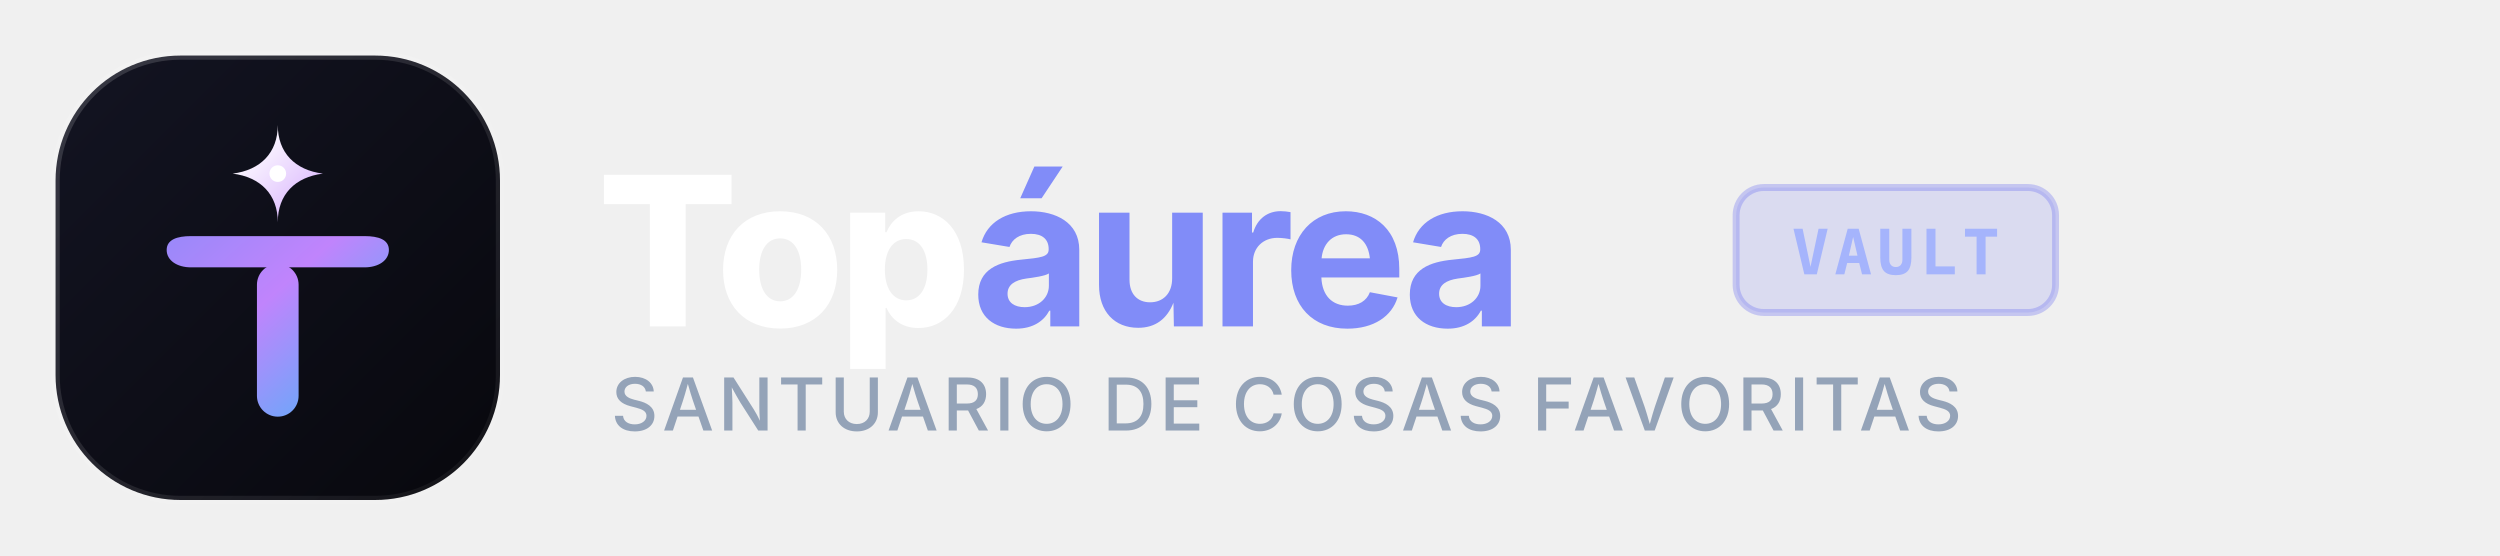
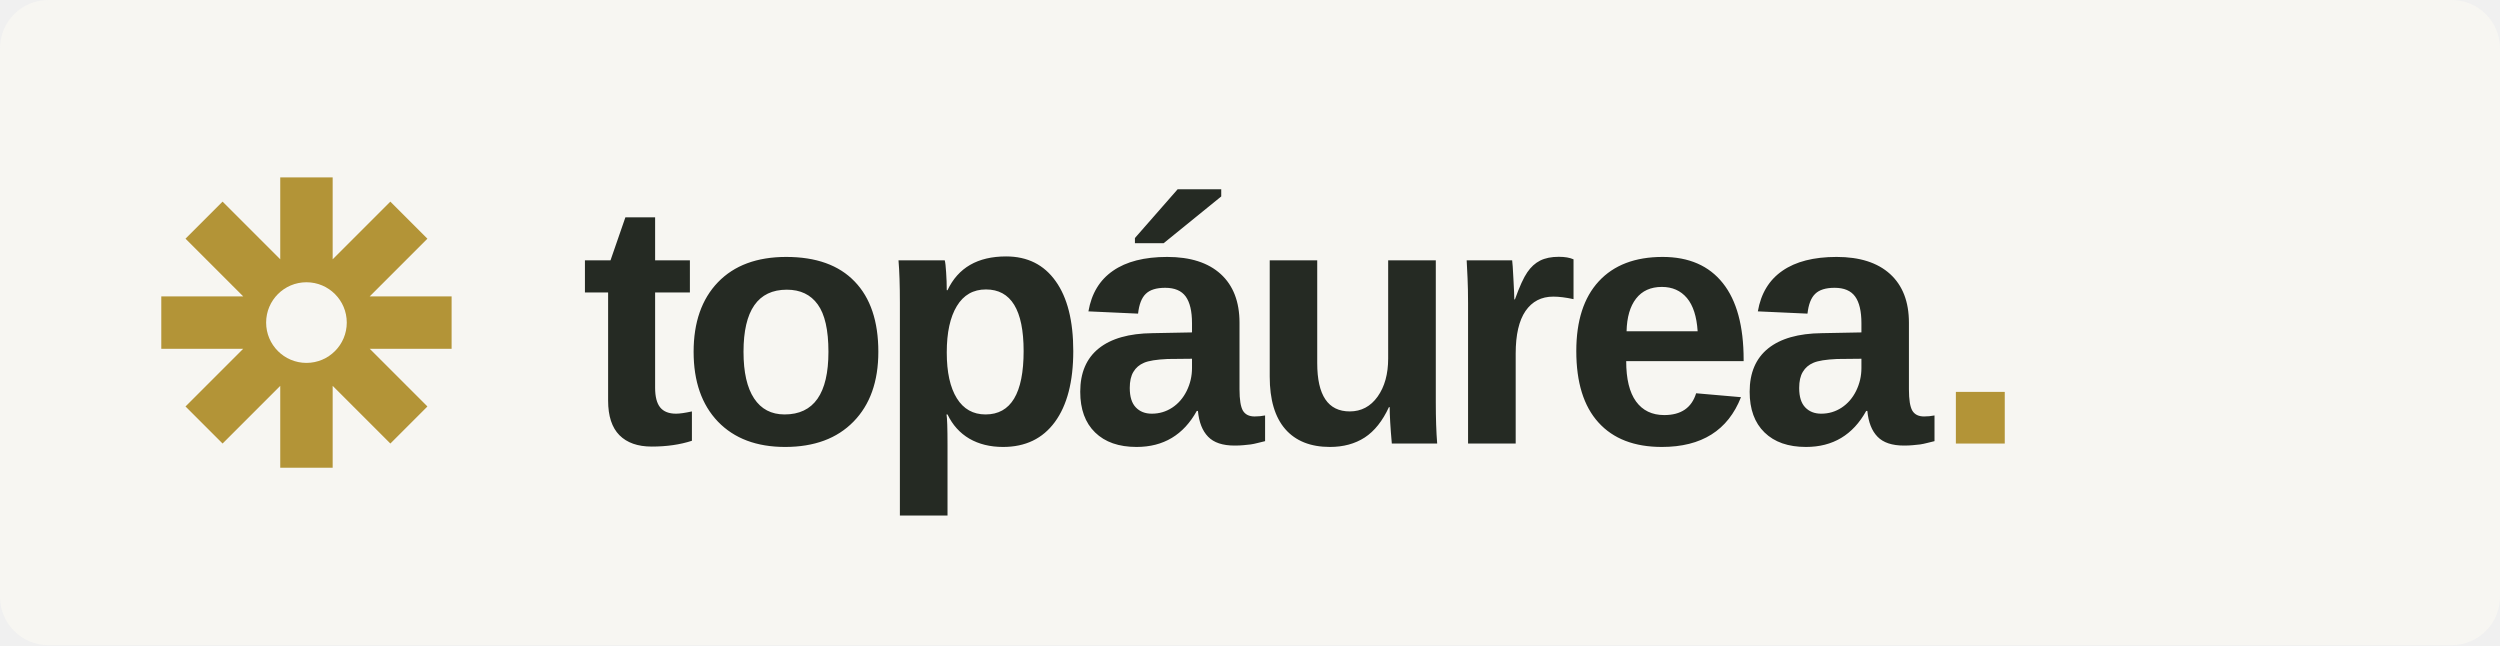
- <svg xmlns="http://www.w3.org/2000/svg" viewBox="0 0 360 80" fill="none">
-   <defs>
-     <linearGradient id="wmBg" x1="0" y1="0" x2="64" y2="64" gradientUnits="userSpaceOnUse">
-       <stop offset="0%" stop-color="#131422" />
-       <stop offset="100%" stop-color="#08080d" />
-     </linearGradient>
-     <linearGradient id="wmBorder" x1="0" y1="0" x2="64" y2="64" gradientUnits="userSpaceOnUse">
-       <stop offset="0%" stop-color="#ffffff" stop-opacity="0.16" />
-       <stop offset="100%" stop-color="#ffffff" stop-opacity="0.04" />
-     </linearGradient>
-     <linearGradient id="wmGradient" x1="16" y1="12" x2="52" y2="52" gradientUnits="userSpaceOnUse">
-       <stop offset="0%" stop-color="#818cf8" />
-       <stop offset="50%" stop-color="#c084fc" />
-       <stop offset="100%" stop-color="#38bdf8" />
-     </linearGradient>
-     <linearGradient id="starWm" x1="28" y1="12" x2="44" y2="28" gradientUnits="userSpaceOnUse">
-       <stop offset="0%" stop-color="#ffffff" />
-       <stop offset="100%" stop-color="#c084fc" />
-     </linearGradient>
-   </defs>
-   <g transform="translate(8, 8)">
-     <rect x="0" y="0" width="64" height="64" rx="18" fill="url(#wmBg)" stroke="url(#wmBorder)" stroke-width="1.2" />
-     <path d="M 16 28 C 16 26.5 17.5 26 19.5 26 L 44.5 26 C 46.5 26 48 26.5 48 28 C 48 29.5 46.5 30.5 44.5 30.5 L 19.5 30.5 C 17.5 30.5 16 29.5 16 28 Z" fill="url(#wmGradient)" />
-     <rect x="29" y="30" width="6" height="22" rx="3" fill="url(#wmGradient)" />
-     <path d="M 32 10 C 32 14 34.5 16.5 38.5 17 C 34.5 17.5 32 20 32 24 C 32 20 29.5 17.5 25.5 17 C 29.5 16.5 32 14 32 10 Z" fill="url(#starWm)" />
-     <circle cx="32" cy="17" r="1.2" fill="#ffffff" />
+ <svg xmlns="http://www.w3.org/2000/svg" viewBox="0 0 310 80">
+   <rect width="310" height="80" rx="6" fill="#f7f6f2" />
+   <g transform="translate(18 20)">
+     <path d="M20 2v36M2 20h36M7.3 7.3l25.4 25.4M7.3 32.7 32.7 7.3" stroke="#b39437" stroke-width="6.5" />
+     <circle cx="20" cy="20" r="5" fill="#f7f6f2" />
  </g>
-   <text x="86" y="47" font-family="-apple-system, BlinkMacSystemFont, 'Plus Jakarta Sans', 'Segoe UI', sans-serif" font-size="30" font-weight="800" fill="#ffffff" letter-spacing="-0.03em">Top<tspan fill="#818cf8" font-weight="700">áurea</tspan>
+   <text x="72" y="55" font-family="Arial,sans-serif" font-size="43" font-weight="600" letter-spacing="-2" fill="#252a23">topáurea<tspan fill="#b39437">.</tspan>
  </text>
-   <rect x="250" y="27" width="46" height="18" rx="4" fill="#6366f1" fill-opacity="0.15" stroke="#6366f1" stroke-opacity="0.3" stroke-width="1" />
-   <text x="273" y="39.5" font-family="'JetBrains Mono', 'Fira Code', monospace" font-size="9" font-weight="700" fill="#a5b4fc" text-anchor="middle" letter-spacing="0.08em">VAULT</text>
-   <text x="88" y="62" font-family="-apple-system, BlinkMacSystemFont, 'Plus Jakarta Sans', sans-serif" font-size="10.5" font-weight="500" fill="#94a3b8" letter-spacing="0.06em">SANTUARIO DE COSAS FAVORITAS</text>
</svg>
